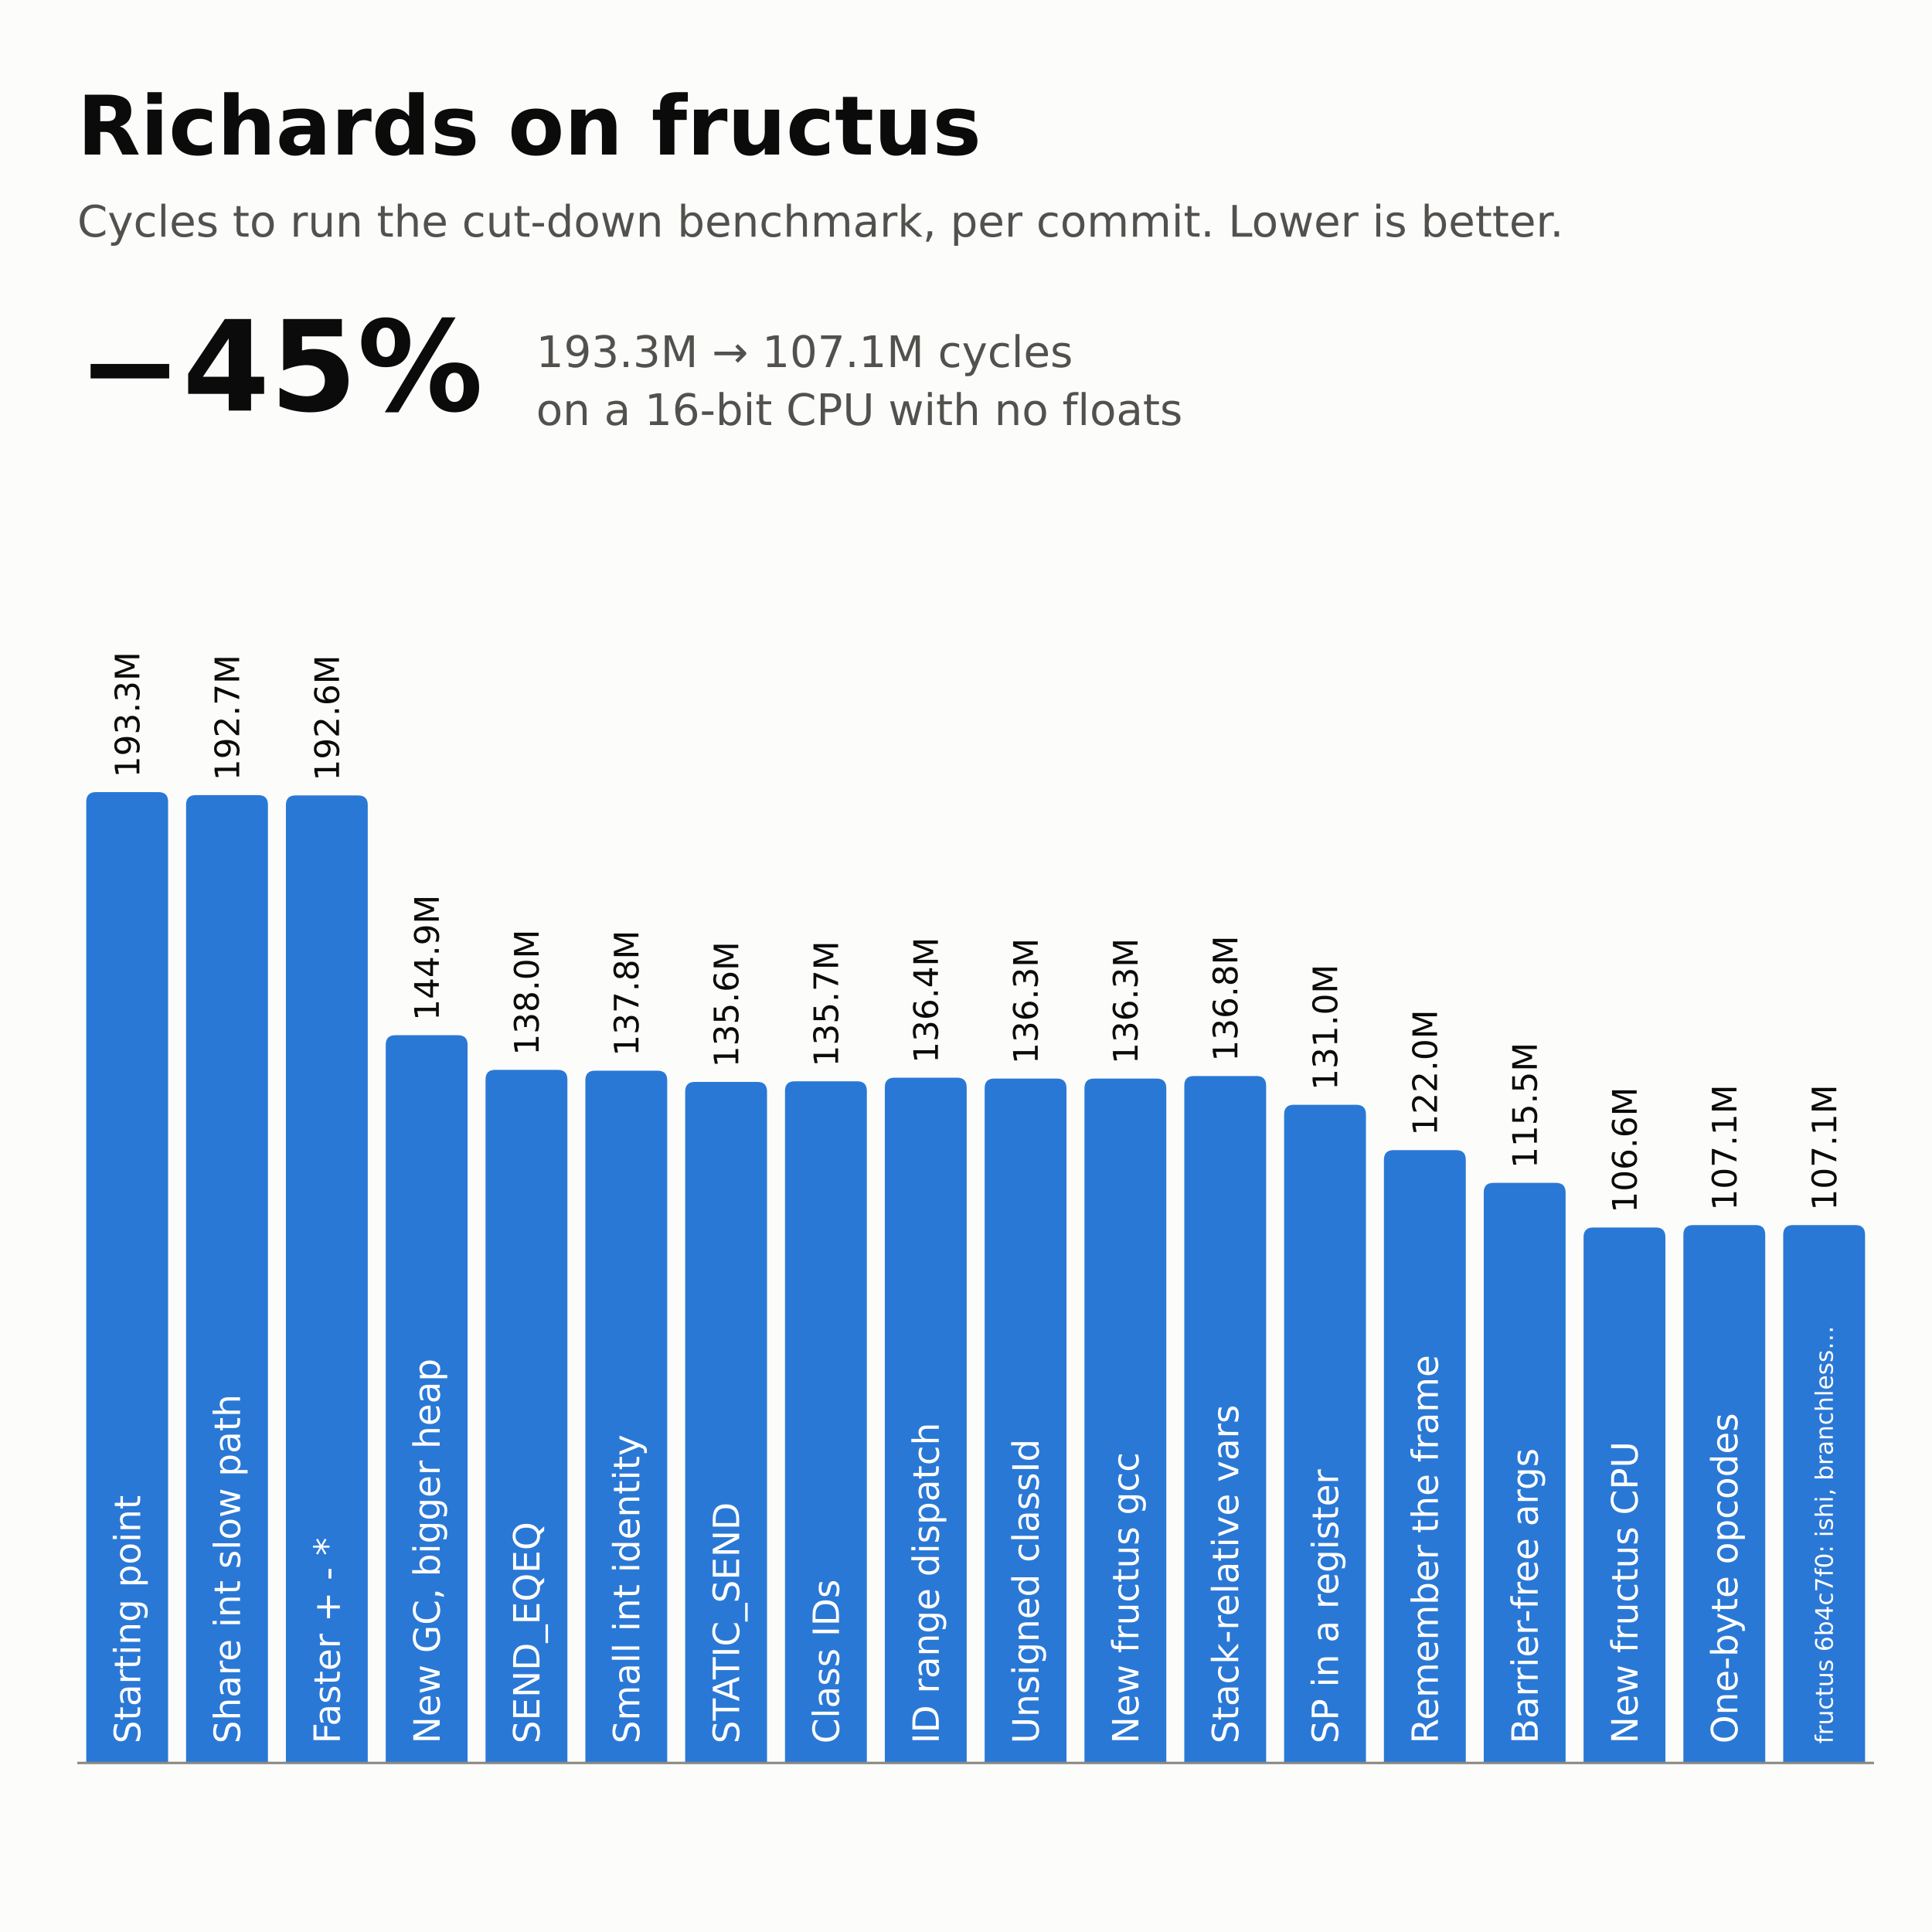
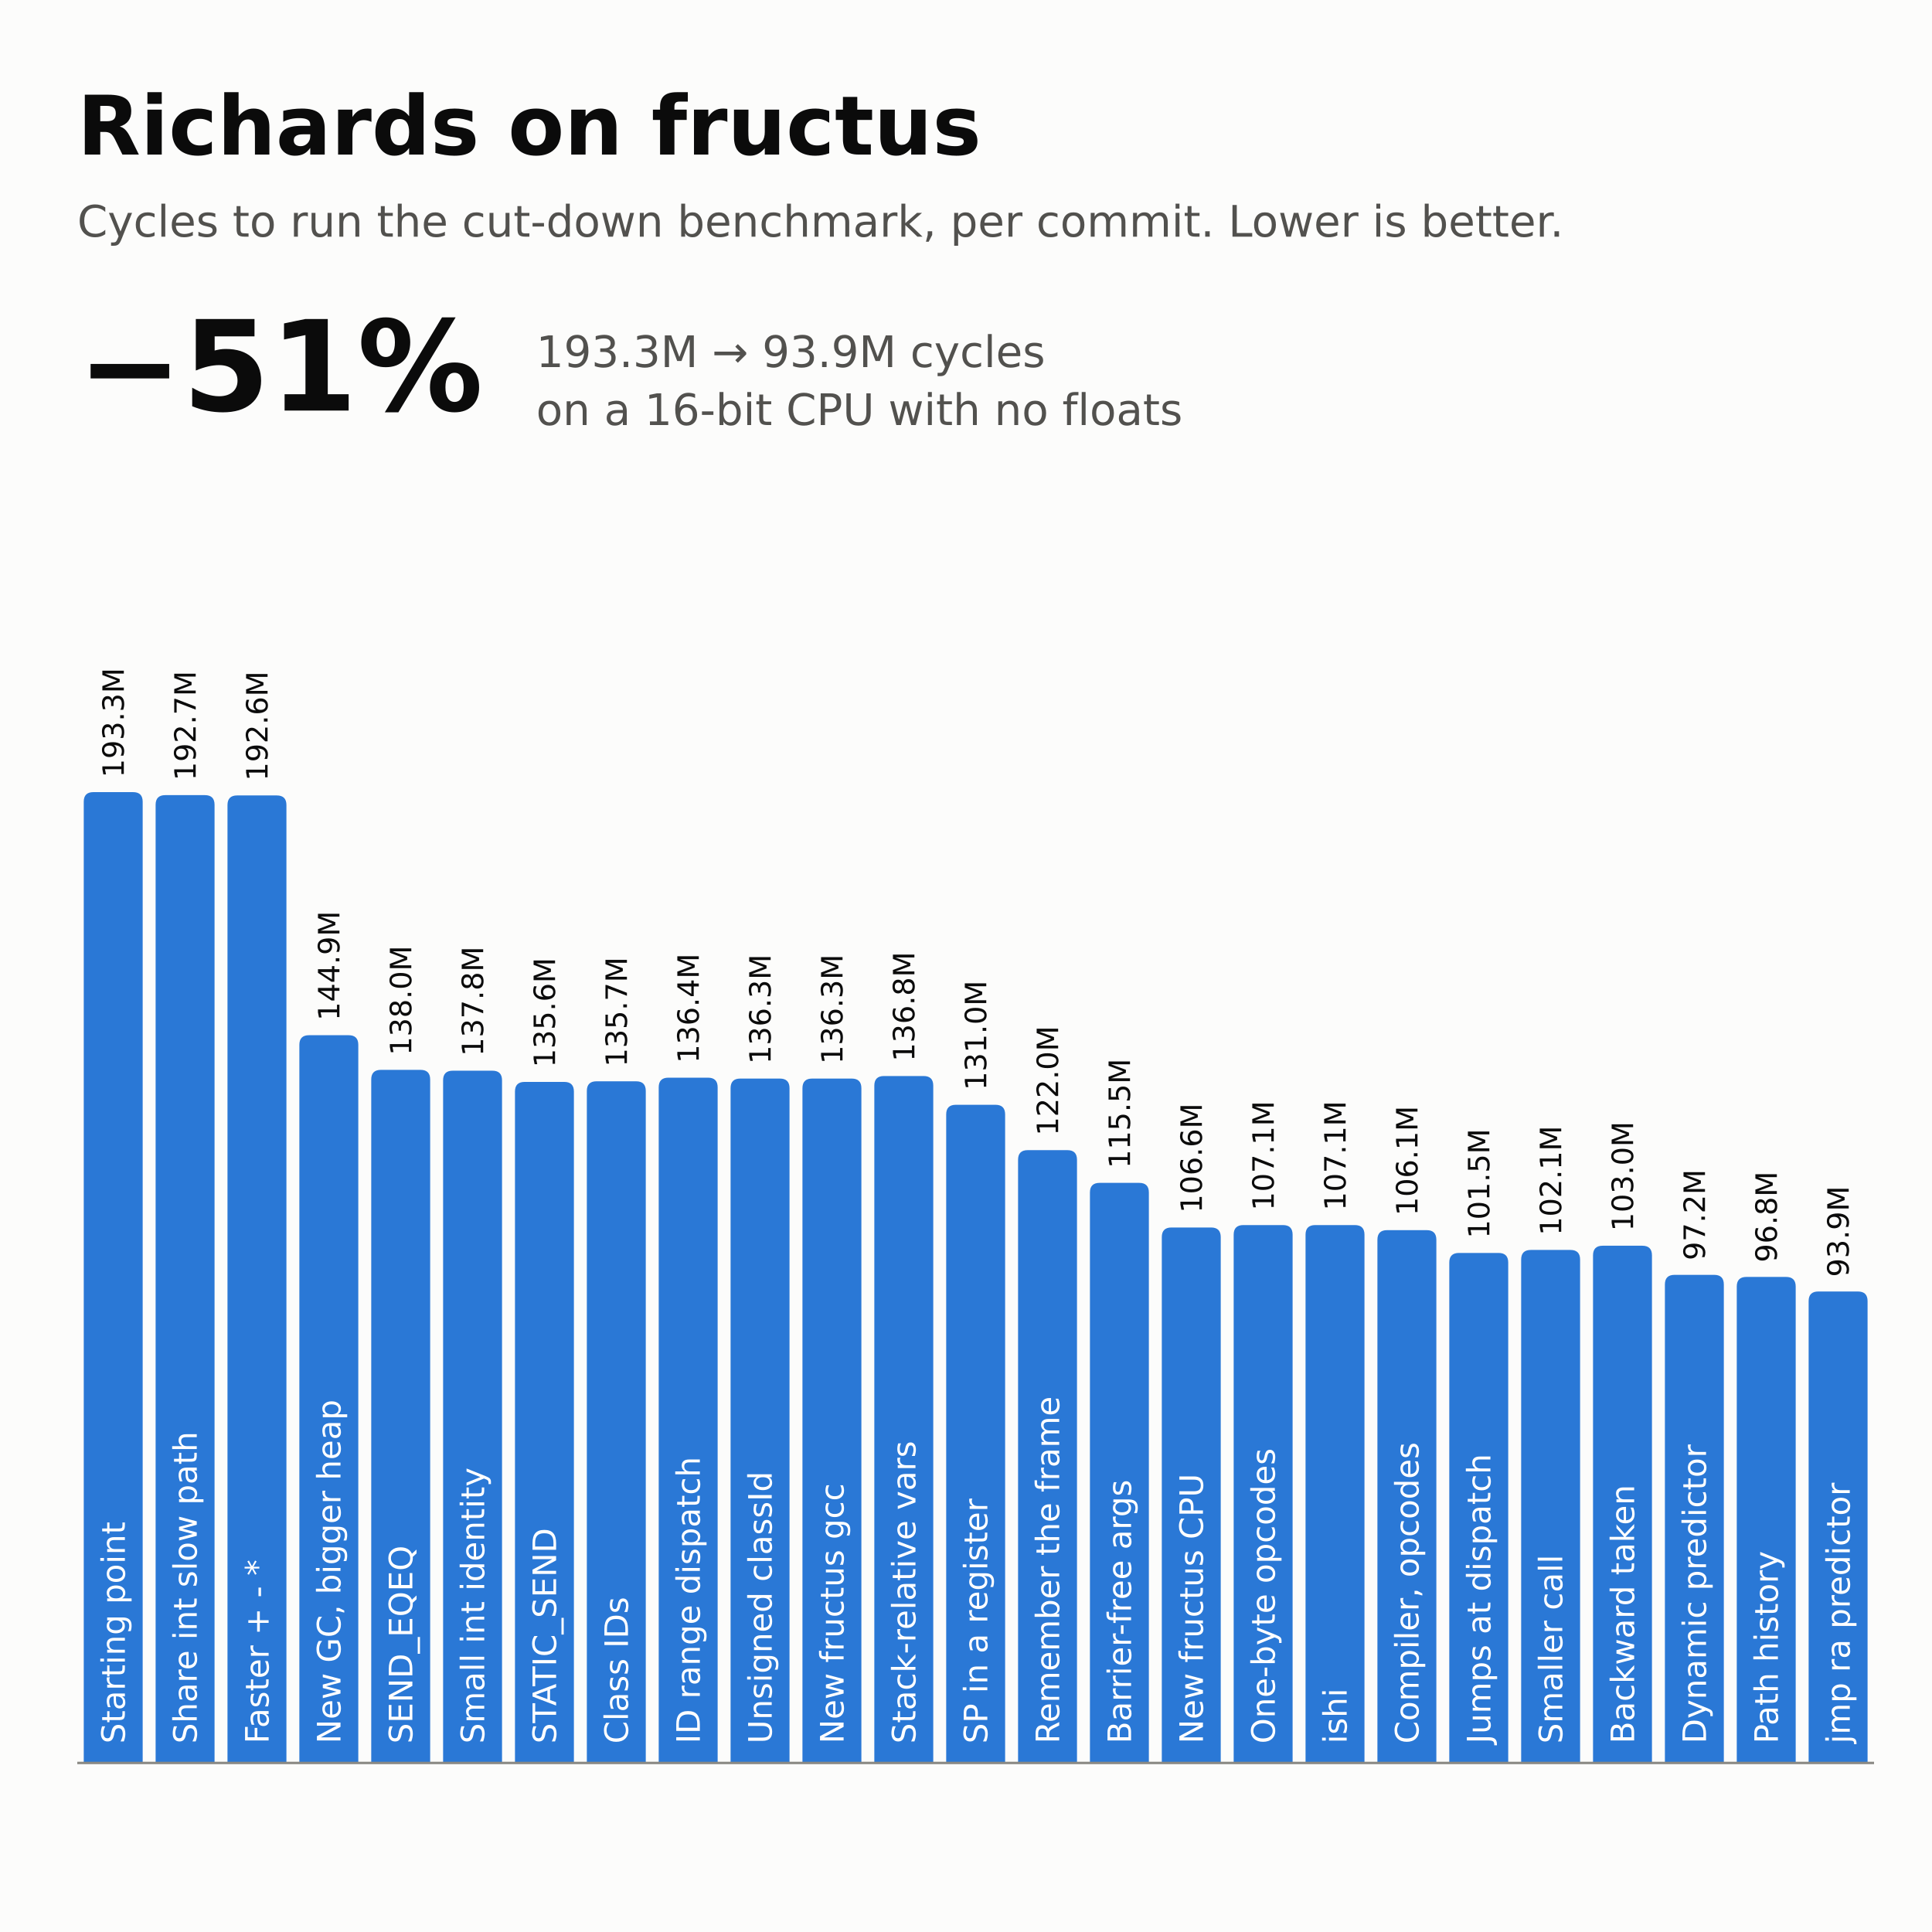
<svg xmlns="http://www.w3.org/2000/svg" width="800" height="800" viewBox="0 0 800 800" font-family="'DejaVu Sans', 'Liberation Sans', sans-serif">
  <rect width="800" height="800" fill="#fcfcfb" />
  <text x="32" y="64" font-size="34" font-weight="bold" fill="#0b0b0b">Richards on fructus</text>
  <text x="32" y="98" font-size="18" fill="#52514e">Cycles to run the cut-down benchmark, per commit. Lower is better.</text>
-   <text x="32" y="170" font-size="52" font-weight="bold" fill="#0b0b0b">−45%</text>
-   <text x="222" y="152" font-size="18" fill="#52514e">193.3M → 107.1M cycles</text>
+   <text x="32" y="170" font-size="52" font-weight="bold" fill="#0b0b0b">−51%</text>
+   <text x="222" y="152" font-size="18" fill="#52514e">193.3M → 93.9M cycles</text>
  <text x="222" y="176" font-size="18" fill="#52514e">on a 16-bit CPU with no floats</text>
-   <path d="M35.72,730 V332 Q35.72,328 39.72,328 H65.613 Q69.613,328 69.613,332 V730 Z" fill="#2a78d6" />
-   <text transform="translate(57.70667,322) rotate(-90)" font-size="14" fill="#0b0b0b">193.3M</text>
-   <text transform="translate(58.06667,722) rotate(-90)" font-size="15.0" fill="#ffffff">Starting point</text>
-   <path d="M77.053,730 V333.248 Q77.053,329.248 81.053,329.248 H106.947 Q110.947,329.248 110.947,333.248 V730 Z" fill="#2a78d6" />
-   <text transform="translate(99.04,323.2478) rotate(-90)" font-size="14" fill="#0b0b0b">192.7M</text>
-   <text transform="translate(99.4,722) rotate(-90)" font-size="15.0" fill="#ffffff">Share int slow path</text>
-   <path d="M118.387,730 V333.373 Q118.387,329.373 122.387,329.373 H148.28 Q152.28,329.373 152.28,333.373 V730 Z" fill="#2a78d6" />
-   <text transform="translate(140.3733,323.3726) rotate(-90)" font-size="14" fill="#0b0b0b">192.6M</text>
-   <text transform="translate(140.7333,722) rotate(-90)" font-size="15.0" fill="#ffffff">Faster + - *</text>
-   <path d="M159.72,730 V432.656 Q159.72,428.656 163.72,428.656 H189.613 Q193.613,428.656 193.613,432.656 V730 Z" fill="#2a78d6" />
-   <text transform="translate(181.7067,422.656) rotate(-90)" font-size="14" fill="#0b0b0b">144.9M</text>
-   <text transform="translate(182.0667,722) rotate(-90)" font-size="15.0" fill="#ffffff">New GC, bigger heap</text>
-   <path d="M201.053,730 V447.006 Q201.053,443.006 205.053,443.006 H230.947 Q234.947,443.006 234.947,447.006 V730 Z" fill="#2a78d6" />
-   <text transform="translate(223.04,437.0057) rotate(-90)" font-size="14" fill="#0b0b0b">138.0M</text>
-   <text transform="translate(223.4,722) rotate(-90)" font-size="15.0" fill="#ffffff">SEND_EQEQ</text>
-   <path d="M242.387,730 V447.35 Q242.387,443.35 246.387,443.35 H272.28 Q276.28,443.35 276.28,447.35 V730 Z" fill="#2a78d6" />
-   <text transform="translate(264.3733,437.3501) rotate(-90)" font-size="14" fill="#0b0b0b">137.8M</text>
-   <text transform="translate(264.7333,722) rotate(-90)" font-size="15.0" fill="#ffffff">Small int identity</text>
-   <path d="M283.72,730 V451.997 Q283.72,447.997 287.72,447.997 H313.613 Q317.613,447.997 317.613,451.997 V730 Z" fill="#2a78d6" />
-   <text transform="translate(305.7067,441.9969) rotate(-90)" font-size="14" fill="#0b0b0b">135.6M</text>
-   <text transform="translate(306.0667,722) rotate(-90)" font-size="15.0" fill="#ffffff">STATIC_SEND</text>
-   <path d="M325.053,730 V451.743 Q325.053,447.743 329.053,447.743 H354.947 Q358.947,447.743 358.947,451.743 V730 Z" fill="#2a78d6" />
-   <text transform="translate(347.04,441.7431) rotate(-90)" font-size="14" fill="#0b0b0b">135.7M</text>
-   <text transform="translate(347.4,722) rotate(-90)" font-size="15.0" fill="#ffffff">Class IDs</text>
-   <path d="M366.387,730 V450.243 Q366.387,446.243 370.387,446.243 H396.28 Q400.28,446.243 400.28,450.243 V730 Z" fill="#2a78d6" />
-   <text transform="translate(388.3733,440.2428) rotate(-90)" font-size="14" fill="#0b0b0b">136.4M</text>
-   <text transform="translate(388.7333,722) rotate(-90)" font-size="15.0" fill="#ffffff">ID range dispatch</text>
-   <path d="M407.72,730 V450.612 Q407.72,446.612 411.72,446.612 H437.613 Q441.613,446.612 441.613,450.612 V730 Z" fill="#2a78d6" />
-   <text transform="translate(429.7067,440.6117) rotate(-90)" font-size="14" fill="#0b0b0b">136.3M</text>
-   <text transform="translate(430.0667,722) rotate(-90)" font-size="15.0" fill="#ffffff">Unsigned classId</text>
-   <path d="M449.053,730 V450.612 Q449.053,446.612 453.053,446.612 H478.947 Q482.947,446.612 482.947,450.612 V730 Z" fill="#2a78d6" />
-   <text transform="translate(471.04,440.6117) rotate(-90)" font-size="14" fill="#0b0b0b">136.3M</text>
-   <text transform="translate(471.4,722) rotate(-90)" font-size="15.0" fill="#ffffff">New fructus gcc</text>
-   <path d="M490.387,730 V449.558 Q490.387,445.558 494.387,445.558 H520.28 Q524.28,445.558 524.28,449.558 V730 Z" fill="#2a78d6" />
-   <text transform="translate(512.3733,439.5579) rotate(-90)" font-size="14" fill="#0b0b0b">136.8M</text>
-   <text transform="translate(512.7333,722) rotate(-90)" font-size="15.0" fill="#ffffff">Stack-relative vars</text>
-   <path d="M531.72,730 V461.47 Q531.72,457.47 535.72,457.47 H561.613 Q565.613,457.47 565.613,461.47 V730 Z" fill="#2a78d6" />
-   <text transform="translate(553.7067,451.4696) rotate(-90)" font-size="14" fill="#0b0b0b">131.0M</text>
-   <text transform="translate(554.0667,722) rotate(-90)" font-size="15.0" fill="#ffffff">SP in a register</text>
-   <path d="M573.053,730 V480.248 Q573.053,476.248 577.053,476.248 H602.947 Q606.947,476.248 606.947,480.248 V730 Z" fill="#2a78d6" />
-   <text transform="translate(595.04,470.2482) rotate(-90)" font-size="14" fill="#0b0b0b">122.0M</text>
-   <text transform="translate(595.4,722) rotate(-90)" font-size="15.0" fill="#ffffff">Remember the frame</text>
-   <path d="M614.387,730 V493.8 Q614.387,489.8 618.387,489.8 H644.28 Q648.28,489.8 648.28,493.8 V730 Z" fill="#2a78d6" />
-   <text transform="translate(636.3733,483.7996) rotate(-90)" font-size="14" fill="#0b0b0b">115.5M</text>
-   <text transform="translate(636.7333,722) rotate(-90)" font-size="15.0" fill="#ffffff">Barrier-free args</text>
-   <path d="M655.72,730 V512.277 Q655.72,508.277 659.72,508.277 H685.613 Q689.613,508.277 689.613,512.277 V730 Z" fill="#2a78d6" />
-   <text transform="translate(677.7067,502.2767) rotate(-90)" font-size="14" fill="#0b0b0b">106.6M</text>
-   <text transform="translate(678.0667,722) rotate(-90)" font-size="15.0" fill="#ffffff">New fructus CPU</text>
-   <path d="M697.053,730 V511.278 Q697.053,507.278 701.053,507.278 H726.947 Q730.947,507.278 730.947,511.278 V730 Z" fill="#2a78d6" />
-   <text transform="translate(719.04,501.2782) rotate(-90)" font-size="14" fill="#0b0b0b">107.1M</text>
-   <text transform="translate(719.4,722) rotate(-90)" font-size="15.0" fill="#ffffff">One-byte opcodes</text>
-   <path d="M738.387,730 V511.279 Q738.387,507.279 742.387,507.279 H768.28 Q772.28,507.279 772.28,511.279 V730 Z" fill="#2a78d6" />
-   <text transform="translate(760.3733,501.2793) rotate(-90)" font-size="14" fill="#0b0b0b">107.1M</text>
-   <text transform="translate(758.9333,722) rotate(-90)" font-size="10.0" fill="#ffffff">fructus 6b4c7f0: ishi, branchless…</text>
+   <path d="M34.678,730 V332 Q34.678,328 38.678,328 H55.082 Q59.082,328 59.082,332 V730 Z" fill="#2a78d6" />
+   <text transform="translate(51.27258,322) rotate(-90)" font-size="12.202" fill="#0b0b0b">193.3M</text>
+   <text transform="translate(51.71183,722) rotate(-90)" font-size="13.4" fill="#ffffff">Starting point</text>
+   <path d="M64.438,730 V333.248 Q64.438,329.248 68.438,329.248 H84.842 Q88.842,329.248 88.842,333.248 V730 Z" fill="#2a78d6" />
+   <text transform="translate(81.03258,323.2478) rotate(-90)" font-size="12.202" fill="#0b0b0b">192.7M</text>
+   <text transform="translate(81.47183,722) rotate(-90)" font-size="13.4" fill="#ffffff">Share int slow path</text>
+   <path d="M94.198,730 V333.373 Q94.198,329.373 98.198,329.373 H114.602 Q118.602,329.373 118.602,333.373 V730 Z" fill="#2a78d6" />
+   <text transform="translate(110.7926,323.3726) rotate(-90)" font-size="12.202" fill="#0b0b0b">192.6M</text>
+   <text transform="translate(111.2318,722) rotate(-90)" font-size="13.4" fill="#ffffff">Faster + - *</text>
+   <path d="M123.958,730 V432.656 Q123.958,428.656 127.958,428.656 H144.362 Q148.362,428.656 148.362,432.656 V730 Z" fill="#2a78d6" />
+   <text transform="translate(140.5526,422.656) rotate(-90)" font-size="12.202" fill="#0b0b0b">144.9M</text>
+   <text transform="translate(140.9918,722) rotate(-90)" font-size="13.4" fill="#ffffff">New GC, bigger heap</text>
+   <path d="M153.718,730 V447.006 Q153.718,443.006 157.718,443.006 H174.122 Q178.122,443.006 178.122,447.006 V730 Z" fill="#2a78d6" />
+   <text transform="translate(170.3126,437.0057) rotate(-90)" font-size="12.202" fill="#0b0b0b">138.0M</text>
+   <text transform="translate(170.7518,722) rotate(-90)" font-size="13.4" fill="#ffffff">SEND_EQEQ</text>
+   <path d="M183.478,730 V447.35 Q183.478,443.35 187.478,443.35 H203.882 Q207.882,443.35 207.882,447.35 V730 Z" fill="#2a78d6" />
+   <text transform="translate(200.0726,437.3501) rotate(-90)" font-size="12.202" fill="#0b0b0b">137.8M</text>
+   <text transform="translate(200.5118,722) rotate(-90)" font-size="13.4" fill="#ffffff">Small int identity</text>
+   <path d="M213.238,730 V451.997 Q213.238,447.997 217.238,447.997 H233.642 Q237.642,447.997 237.642,451.997 V730 Z" fill="#2a78d6" />
+   <text transform="translate(229.8326,441.9969) rotate(-90)" font-size="12.202" fill="#0b0b0b">135.6M</text>
+   <text transform="translate(230.2718,722) rotate(-90)" font-size="13.4" fill="#ffffff">STATIC_SEND</text>
+   <path d="M242.998,730 V451.743 Q242.998,447.743 246.998,447.743 H263.402 Q267.402,447.743 267.402,451.743 V730 Z" fill="#2a78d6" />
+   <text transform="translate(259.5926,441.7431) rotate(-90)" font-size="12.202" fill="#0b0b0b">135.7M</text>
+   <text transform="translate(260.0318,722) rotate(-90)" font-size="13.4" fill="#ffffff">Class IDs</text>
+   <path d="M272.758,730 V450.243 Q272.758,446.243 276.758,446.243 H293.162 Q297.162,446.243 297.162,450.243 V730 Z" fill="#2a78d6" />
+   <text transform="translate(289.3526,440.2428) rotate(-90)" font-size="12.202" fill="#0b0b0b">136.4M</text>
+   <text transform="translate(289.7918,722) rotate(-90)" font-size="13.4" fill="#ffffff">ID range dispatch</text>
+   <path d="M302.518,730 V450.612 Q302.518,446.612 306.518,446.612 H322.922 Q326.922,446.612 326.922,450.612 V730 Z" fill="#2a78d6" />
+   <text transform="translate(319.1126,440.6117) rotate(-90)" font-size="12.202" fill="#0b0b0b">136.3M</text>
+   <text transform="translate(319.5518,722) rotate(-90)" font-size="13.4" fill="#ffffff">Unsigned classId</text>
+   <path d="M332.278,730 V450.612 Q332.278,446.612 336.278,446.612 H352.682 Q356.682,446.612 356.682,450.612 V730 Z" fill="#2a78d6" />
+   <text transform="translate(348.8726,440.6117) rotate(-90)" font-size="12.202" fill="#0b0b0b">136.3M</text>
+   <text transform="translate(349.3118,722) rotate(-90)" font-size="13.4" fill="#ffffff">New fructus gcc</text>
+   <path d="M362.038,730 V449.558 Q362.038,445.558 366.038,445.558 H382.442 Q386.442,445.558 386.442,449.558 V730 Z" fill="#2a78d6" />
+   <text transform="translate(378.6326,439.5579) rotate(-90)" font-size="12.202" fill="#0b0b0b">136.8M</text>
+   <text transform="translate(379.0718,722) rotate(-90)" font-size="13.4" fill="#ffffff">Stack-relative vars</text>
+   <path d="M391.798,730 V461.47 Q391.798,457.47 395.798,457.47 H412.202 Q416.202,457.47 416.202,461.47 V730 Z" fill="#2a78d6" />
+   <text transform="translate(408.3926,451.4696) rotate(-90)" font-size="12.202" fill="#0b0b0b">131.0M</text>
+   <text transform="translate(408.8318,722) rotate(-90)" font-size="13.4" fill="#ffffff">SP in a register</text>
+   <path d="M421.558,730 V480.248 Q421.558,476.248 425.558,476.248 H441.962 Q445.962,476.248 445.962,480.248 V730 Z" fill="#2a78d6" />
+   <text transform="translate(438.1526,470.2482) rotate(-90)" font-size="12.202" fill="#0b0b0b">122.0M</text>
+   <text transform="translate(438.5918,722) rotate(-90)" font-size="13.4" fill="#ffffff">Remember the frame</text>
+   <path d="M451.318,730 V493.8 Q451.318,489.8 455.318,489.8 H471.722 Q475.722,489.8 475.722,493.8 V730 Z" fill="#2a78d6" />
+   <text transform="translate(467.9126,483.7996) rotate(-90)" font-size="12.202" fill="#0b0b0b">115.5M</text>
+   <text transform="translate(468.3518,722) rotate(-90)" font-size="13.4" fill="#ffffff">Barrier-free args</text>
+   <path d="M481.078,730 V512.277 Q481.078,508.277 485.078,508.277 H501.482 Q505.482,508.277 505.482,512.277 V730 Z" fill="#2a78d6" />
+   <text transform="translate(497.6726,502.2767) rotate(-90)" font-size="12.202" fill="#0b0b0b">106.6M</text>
+   <text transform="translate(498.1118,722) rotate(-90)" font-size="13.4" fill="#ffffff">New fructus CPU</text>
+   <path d="M510.838,730 V511.278 Q510.838,507.278 514.838,507.278 H531.242 Q535.242,507.278 535.242,511.278 V730 Z" fill="#2a78d6" />
+   <text transform="translate(527.4326,501.2782) rotate(-90)" font-size="12.202" fill="#0b0b0b">107.1M</text>
+   <text transform="translate(527.8718,722) rotate(-90)" font-size="13.4" fill="#ffffff">One-byte opcodes</text>
+   <path d="M540.598,730 V511.279 Q540.598,507.279 544.598,507.279 H561.002 Q565.002,507.279 565.002,511.279 V730 Z" fill="#2a78d6" />
+   <text transform="translate(557.1926,501.2793) rotate(-90)" font-size="12.202" fill="#0b0b0b">107.1M</text>
+   <text transform="translate(557.6318,722) rotate(-90)" font-size="13.4" fill="#ffffff">ishi</text>
+   <path d="M570.358,730 V513.376 Q570.358,509.376 574.358,509.376 H590.762 Q594.762,509.376 594.762,513.376 V730 Z" fill="#2a78d6" />
+   <text transform="translate(586.9526,503.3764) rotate(-90)" font-size="12.202" fill="#0b0b0b">106.1M</text>
+   <text transform="translate(587.3918,722) rotate(-90)" font-size="13.4" fill="#ffffff">Compiler, opcodes</text>
+   <path d="M600.118,730 V522.817 Q600.118,518.817 604.118,518.817 H620.522 Q624.522,518.817 624.522,522.817 V730 Z" fill="#2a78d6" />
+   <text transform="translate(616.7126,512.8174) rotate(-90)" font-size="12.202" fill="#0b0b0b">101.5M</text>
+   <text transform="translate(617.1518,722) rotate(-90)" font-size="13.4" fill="#ffffff">Jumps at dispatch</text>
+   <path d="M629.878,730 V521.576 Q629.878,517.576 633.878,517.576 H650.282 Q654.282,517.576 654.282,521.576 V730 Z" fill="#2a78d6" />
+   <text transform="translate(646.4726,511.5755) rotate(-90)" font-size="12.202" fill="#0b0b0b">102.1M</text>
+   <text transform="translate(646.9118,722) rotate(-90)" font-size="13.4" fill="#ffffff">Smaller call</text>
+   <path d="M659.638,730 V519.827 Q659.638,515.827 663.638,515.827 H680.042 Q684.042,515.827 684.042,519.827 V730 Z" fill="#2a78d6" />
+   <text transform="translate(676.2326,509.8266) rotate(-90)" font-size="12.202" fill="#0b0b0b">103.0M</text>
+   <text transform="translate(676.6718,722) rotate(-90)" font-size="13.4" fill="#ffffff">Backward taken</text>
+   <path d="M689.398,730 V531.887 Q689.398,527.887 693.398,527.887 H709.802 Q713.802,527.887 713.802,531.887 V730 Z" fill="#2a78d6" />
+   <text transform="translate(705.9926,521.887) rotate(-90)" font-size="12.202" fill="#0b0b0b">97.2M</text>
+   <text transform="translate(706.4318,722) rotate(-90)" font-size="13.4" fill="#ffffff">Dynamic predictor</text>
+   <path d="M719.158,730 V532.746 Q719.158,528.746 723.158,528.746 H739.562 Q743.562,528.746 743.562,532.746 V730 Z" fill="#2a78d6" />
+   <text transform="translate(735.7526,522.7462) rotate(-90)" font-size="12.202" fill="#0b0b0b">96.8M</text>
+   <text transform="translate(736.1918,722) rotate(-90)" font-size="13.4" fill="#ffffff">Path history</text>
+   <path d="M748.918,730 V538.779 Q748.918,534.779 752.918,534.779 H769.322 Q773.322,534.779 773.322,538.779 V730 Z" fill="#2a78d6" />
+   <text transform="translate(765.5126,528.7793) rotate(-90)" font-size="12.202" fill="#0b0b0b">93.9M</text>
+   <text transform="translate(765.9518,722) rotate(-90)" font-size="13.4" fill="#ffffff">jmp ra predictor</text>
  <line x1="32" x2="776" y1="730" y2="730" stroke="#8a8984" stroke-width="1" />
</svg>
